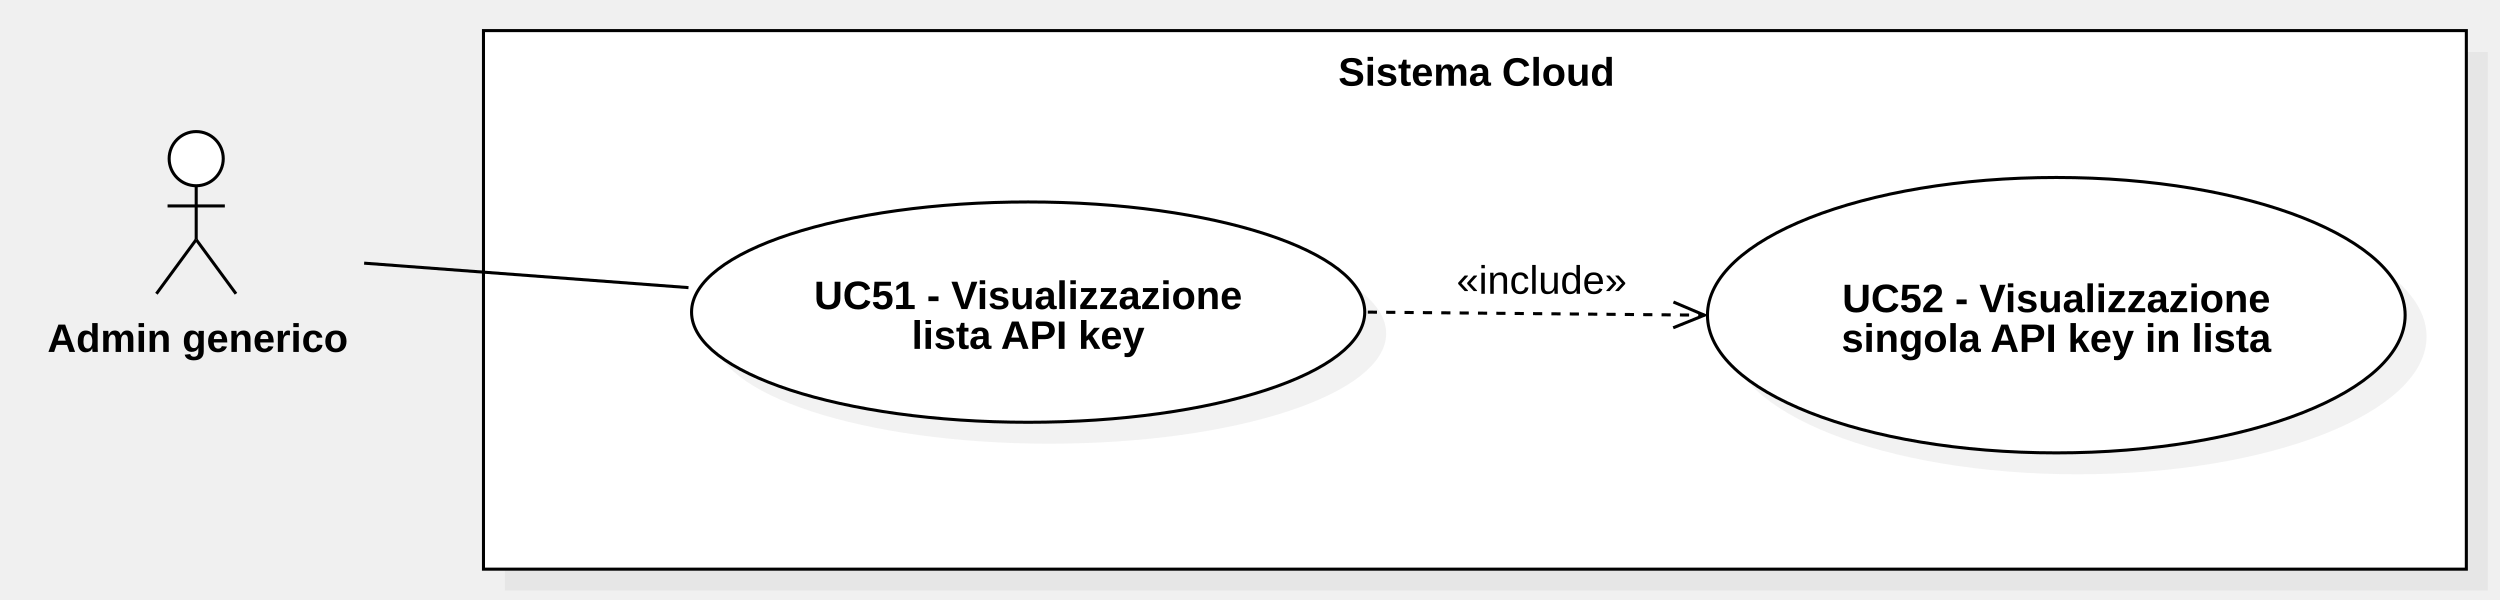
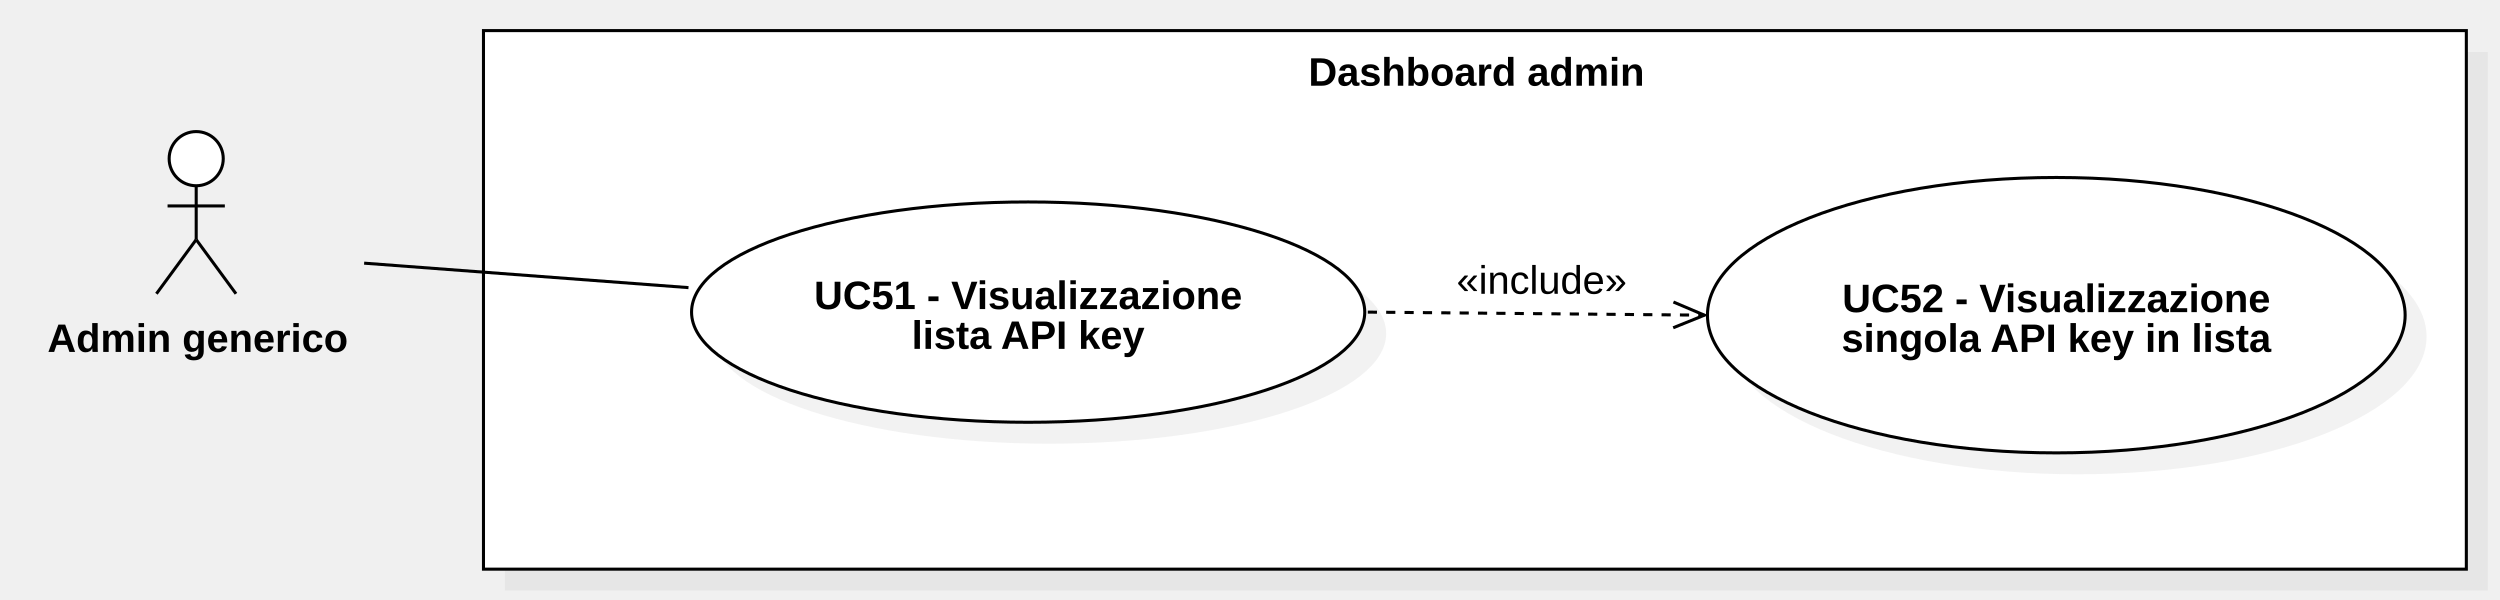
<svg xmlns="http://www.w3.org/2000/svg" version="1.1" width="817" height="196">
  <defs />
  <g>
    <g>
-       <rect fill="#C0C0C0" stroke="none" x="757" y="599" width="648" height="176" transform="matrix(1 0 0 1 -592 -582)" fill-opacity="0.2" />
+       <rect fill="#C0C0C0" stroke="none" x="739" y="586" width="648" height="176" transform="matrix(1 0 0 1 -574 -569)" fill-opacity="0.2" />
    </g>
    <g>
-       <rect fill="#ffffff" stroke="none" x="750" y="592" width="648" height="176" transform="matrix(1 0 0 1 -592 -582)" />
+       <rect fill="#ffffff" stroke="none" x="732" y="579" width="648" height="176" transform="matrix(1 0 0 1 -574 -569)" />
    </g>
    <g>
      <path fill="none" stroke="#000000" paint-order="fill stroke markers" d=" M 158 10 L 806 10 L 806 186 L 158 186 L 158 10 Z Z" stroke-miterlimit="10" stroke-dasharray="" />
    </g>
    <g>
      <g>
        <path fill="none" stroke="none" />
-         <text fill="#000000" stroke="none" font-family="Arial" font-size="13px" font-style="normal" font-weight="bold" text-decoration="undefined" x="1074.5" y="605.5" text-anchor="middle" dominant-baseline="central" transform="matrix(1 0 0 1 -592 -582)">Sistema Cloud</text>
+         <text fill="#000000" stroke="none" font-family="Arial" font-size="13px" font-style="normal" font-weight="bold" text-decoration="undefined" x="1056.5" y="592.5" text-anchor="middle" dominant-baseline="central" transform="matrix(1 0 0 1 -574 -569)">Dashboard admin</text>
      </g>
    </g>
    <g>
      <path fill="#ffffff" stroke="none" paint-order="stroke fill markers" d=" M 55.278 51.85 C 55.278 46.962 59.236 43 64.118 43 C 69 43 72.958 46.962 72.958 51.85 C 72.958 56.738 69 60.7 64.118 60.7 C 59.236 60.7 55.278 56.738 55.278 51.85 Z" />
    </g>
    <g>
      <path fill="none" stroke="#000000" paint-order="fill stroke markers" d=" M 55.278 51.85 C 55.278 46.962 59.236 43 64.118 43 C 69 43 72.958 46.962 72.958 51.85 C 72.958 56.738 69 60.7 64.118 60.7 C 59.236 60.7 55.278 56.738 55.278 51.85 Z" stroke-miterlimit="10" stroke-dasharray="" />
    </g>
    <g>
      <path fill="none" stroke="#000000" paint-order="fill stroke markers" d=" M 64.118 60.7 L 64.118 78.3" stroke-miterlimit="10" stroke-dasharray="" />
    </g>
    <g>
      <path fill="none" stroke="#000000" paint-order="fill stroke markers" d=" M 54.758 67.3 L 73.478 67.3" stroke-miterlimit="10" stroke-dasharray="" />
    </g>
    <g>
      <path fill="none" stroke="#000000" paint-order="fill stroke markers" d=" M 64.118 78.3 L 51.118 96" stroke-miterlimit="10" stroke-dasharray="" />
    </g>
    <g>
      <path fill="none" stroke="#000000" paint-order="fill stroke markers" d=" M 64.118 78.3 L 77.118 96" stroke-miterlimit="10" stroke-dasharray="" />
    </g>
    <g>
      <g>
        <path fill="none" stroke="none" />
-         <text fill="#000000" stroke="none" font-family="Arial" font-size="13px" font-style="normal" font-weight="bold" text-decoration="undefined" x="656.618" y="692.5" text-anchor="middle" dominant-baseline="central" transform="matrix(1 0 0 1 -592 -582)">Admin generico</text>
+         <text fill="#000000" stroke="none" font-family="Arial" font-size="13px" font-style="normal" font-weight="bold" text-decoration="undefined" x="638.618" y="679.5" text-anchor="middle" dominant-baseline="central" transform="matrix(1 0 0 1 -574 -569)">Admin generico</text>
      </g>
    </g>
    <g>
      <path fill="#C0C0C0" stroke="none" paint-order="stroke fill markers" d=" M 233 109 C 233 89.118 282.249 73 343 73 C 403.751 73 453 89.118 453 109 C 453 128.882 403.751 145 343 145 C 282.249 145 233 128.882 233 109 Z" fill-opacity="0.2" />
    </g>
    <g>
      <path fill="#ffffff" stroke="none" paint-order="stroke fill markers" d=" M 226 102 C 226 82.118 275.249 66 336 66 C 396.751 66 446 82.118 446 102 C 446 121.882 396.751 138 336 138 C 275.249 138 226 121.882 226 102 Z" />
    </g>
    <g>
      <path fill="none" stroke="#000000" paint-order="fill stroke markers" d=" M 226 102 C 226 82.118 275.249 66 336 66 C 396.751 66 446 82.118 446 102 C 446 121.882 396.751 138 336 138 C 275.249 138 226 121.882 226 102 Z" stroke-miterlimit="10" stroke-dasharray="" />
    </g>
    <g>
      <g>
        <path fill="none" stroke="none" />
-         <text fill="#000000" stroke="none" font-family="Arial" font-size="13px" font-style="normal" font-weight="bold" text-decoration="undefined" x="928" y="678.5" text-anchor="middle" dominant-baseline="central" transform="matrix(1 0 0 1 -592 -582)">UC51 - Visualizzazione</text>
-         <text fill="#000000" stroke="none" font-family="Arial" font-size="13px" font-style="normal" font-weight="bold" text-decoration="undefined" x="928" y="691.5" text-anchor="middle" dominant-baseline="central" transform="matrix(1 0 0 1 -592 -582)">lista API key</text>
+         <text fill="#000000" stroke="none" font-family="Arial" font-size="13px" font-style="normal" font-weight="bold" text-decoration="undefined" x="910" y="665.5" text-anchor="middle" dominant-baseline="central" transform="matrix(1 0 0 1 -574 -569)">UC51 - Visualizzazione</text>
+         <text fill="#000000" stroke="none" font-family="Arial" font-size="13px" font-style="normal" font-weight="bold" text-decoration="undefined" x="910" y="678.5" text-anchor="middle" dominant-baseline="central" transform="matrix(1 0 0 1 -574 -569)">lista API key</text>
      </g>
    </g>
    <g>
      <path fill="#C0C0C0" stroke="none" paint-order="stroke fill markers" d=" M 565 110 C 565 85.147 616.04 65 679 65 C 741.96 65 793 85.147 793 110 C 793 134.853 741.96 155 679 155 C 616.04 155 565 134.853 565 110 Z" fill-opacity="0.2" />
    </g>
    <g>
      <path fill="#ffffff" stroke="none" paint-order="stroke fill markers" d=" M 558 103 C 558 78.147 609.04 58 672 58 C 734.96 58 786 78.147 786 103 C 786 127.853 734.96 148 672 148 C 609.04 148 558 127.853 558 103 Z" />
    </g>
    <g>
      <path fill="none" stroke="#000000" paint-order="fill stroke markers" d=" M 558 103 C 558 78.147 609.04 58 672 58 C 734.96 58 786 78.147 786 103 C 786 127.853 734.96 148 672 148 C 609.04 148 558 127.853 558 103 Z" stroke-miterlimit="10" stroke-dasharray="" />
    </g>
    <g>
      <g>
        <path fill="none" stroke="none" />
-         <text fill="#000000" stroke="none" font-family="Arial" font-size="13px" font-style="normal" font-weight="bold" text-decoration="undefined" x="1264" y="679.5" text-anchor="middle" dominant-baseline="central" transform="matrix(1 0 0 1 -592 -582)">UC52 - Visualizzazione</text>
-         <text fill="#000000" stroke="none" font-family="Arial" font-size="13px" font-style="normal" font-weight="bold" text-decoration="undefined" x="1264" y="692.5" text-anchor="middle" dominant-baseline="central" transform="matrix(1 0 0 1 -592 -582)">singola API key in lista</text>
+         <text fill="#000000" stroke="none" font-family="Arial" font-size="13px" font-style="normal" font-weight="bold" text-decoration="undefined" x="1246" y="666.5" text-anchor="middle" dominant-baseline="central" transform="matrix(1 0 0 1 -574 -569)">UC52 - Visualizzazione</text>
+         <text fill="#000000" stroke="none" font-family="Arial" font-size="13px" font-style="normal" font-weight="bold" text-decoration="undefined" x="1246" y="679.5" text-anchor="middle" dominant-baseline="central" transform="matrix(1 0 0 1 -574 -569)">singola API key in lista</text>
      </g>
    </g>
    <g>
      <path fill="none" stroke="#000000" paint-order="fill stroke markers" d=" M 447 102 L 557 103" stroke-miterlimit="10" stroke-dasharray="3" />
    </g>
    <g>
      <path fill="none" stroke="#000000" paint-order="fill stroke markers" d=" M 546.799 107.117 L 557 103 L 546.876 98.698" stroke-miterlimit="10" stroke-dasharray="" />
    </g>
    <g>
-       <rect fill="#ffffff" stroke="none" x="1068" y="667" width="55.656" height="13" transform="matrix(1 0 0 1 -592 -582)" />
+       <rect fill="#ffffff" stroke="none" x="1050" y="654" width="55.656" height="13" transform="matrix(1 0 0 1 -574 -569)" />
    </g>
    <g>
      <g>
        <path fill="none" stroke="none" />
-         <text fill="#000000" stroke="none" font-family="Arial" font-size="13px" font-style="normal" font-weight="normal" text-decoration="undefined" x="1095.828" y="673.5" text-anchor="middle" dominant-baseline="central" transform="matrix(1 0 0 1 -592 -582)">«include»</text>
+         <text fill="#000000" stroke="none" font-family="Arial" font-size="13px" font-style="normal" font-weight="normal" text-decoration="undefined" x="1077.828" y="660.5" text-anchor="middle" dominant-baseline="central" transform="matrix(1 0 0 1 -574 -569)">«include»</text>
      </g>
    </g>
    <g>
      <path fill="none" stroke="#000000" paint-order="fill stroke markers" d=" M 225 94 L 119 86" stroke-miterlimit="10" stroke-dasharray="" />
    </g>
  </g>
</svg>
